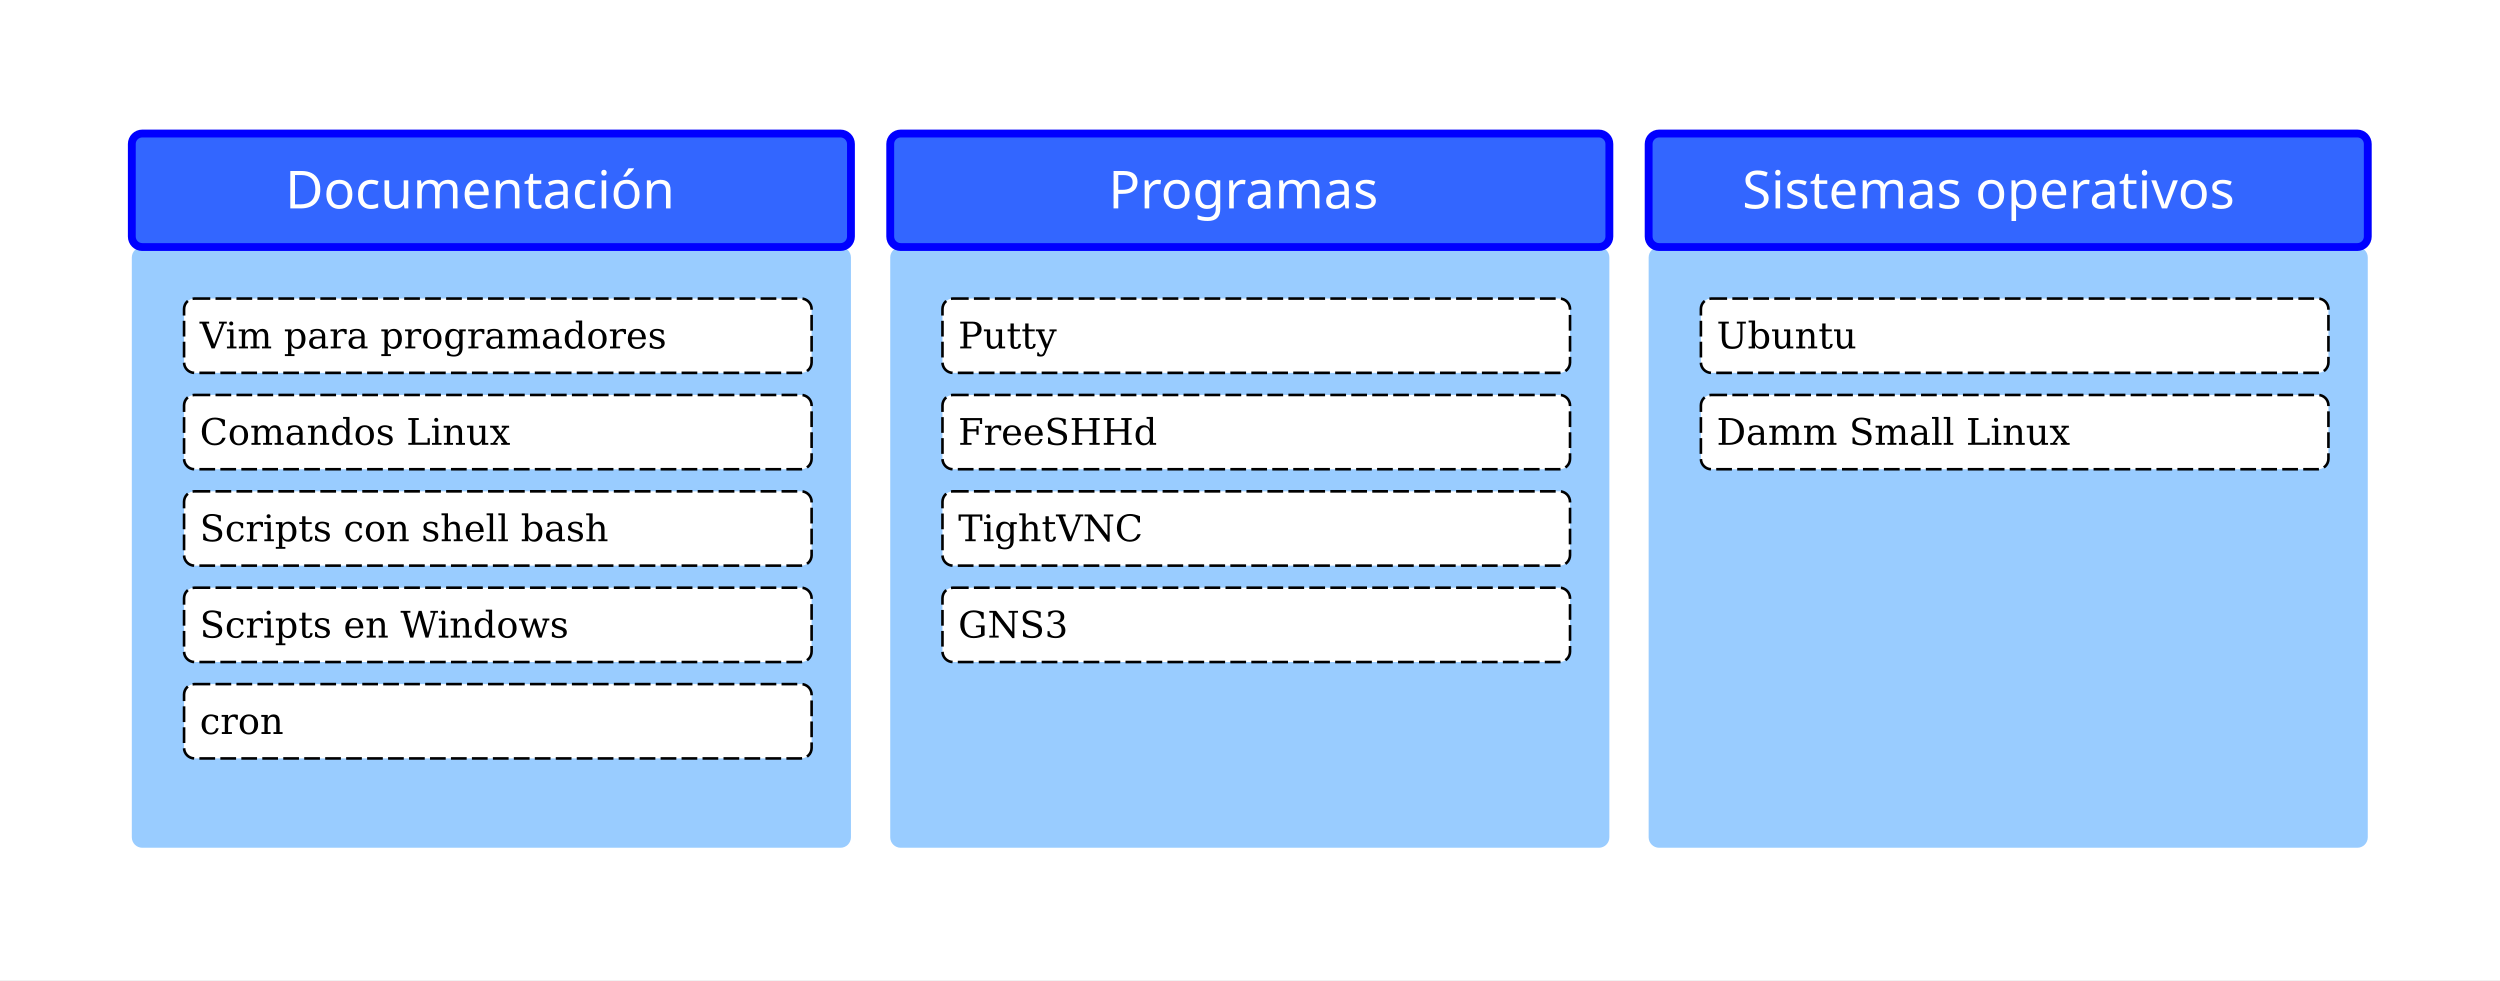
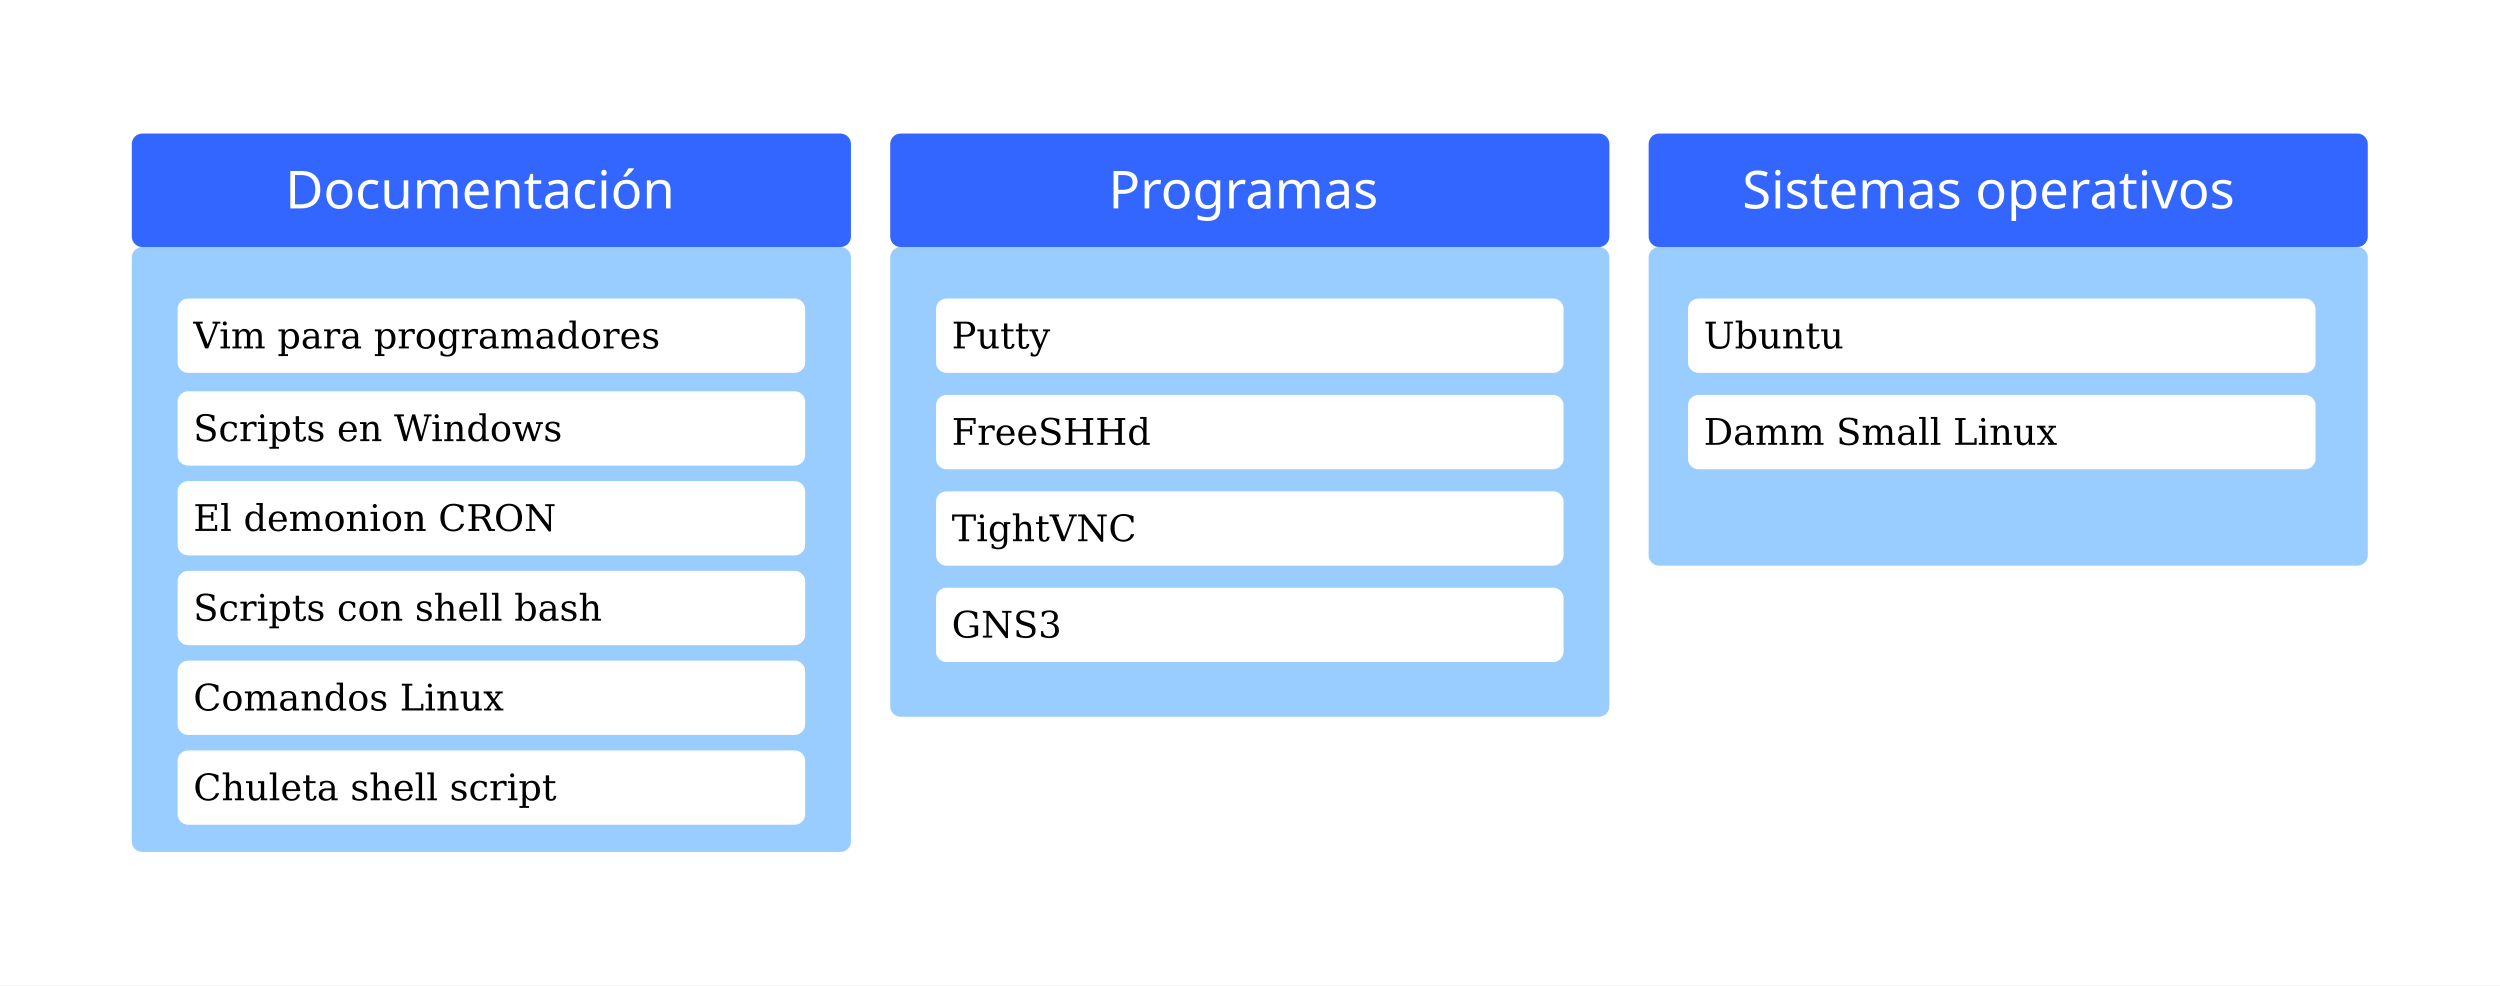
- <svg xmlns="http://www.w3.org/2000/svg" xmlns:xlink="http://www.w3.org/1999/xlink" fill-opacity="1" color-rendering="auto" color-interpolation="auto" text-rendering="auto" stroke="black" stroke-linecap="square" width="954" stroke-miterlimit="10" shape-rendering="auto" stroke-opacity="1" fill="black" stroke-dasharray="none" font-weight="normal" stroke-width="1" height="374" font-family="'Dialog'" font-style="normal" stroke-linejoin="miter" font-size="12px" stroke-dashoffset="0" image-rendering="auto">
+ <svg xmlns="http://www.w3.org/2000/svg" xmlns:xlink="http://www.w3.org/1999/xlink" fill-opacity="1" color-rendering="auto" color-interpolation="auto" text-rendering="auto" stroke="black" stroke-linecap="square" width="954" stroke-miterlimit="10" shape-rendering="auto" stroke-opacity="1" fill="black" stroke-dasharray="none" font-weight="normal" stroke-width="1" height="376" font-family="'Dialog'" font-style="normal" stroke-linejoin="miter" font-size="12px" stroke-dashoffset="0" image-rendering="auto">
  <defs id="genericDefs" />
  <g>
    <defs id="defs1">
      <clipPath clipPathUnits="userSpaceOnUse" id="clipPath1">
-         <path d="M0 0 L954 0 L954 374 L0 374 L0 0 Z" />
+         <path d="M0 0 L954 0 L954 376 L0 376 L0 0 Z" />
      </clipPath>
      <clipPath clipPathUnits="userSpaceOnUse" id="clipPath2">
-         <path d="M-71 -16 L883 -16 L883 358 L-71 358 L-71 -16 Z" />
+         <path d="M-71 -16 L883 -16 L883 360 L-71 360 L-71 -16 Z" />
      </clipPath>
    </defs>
    <g fill="white" text-rendering="geometricPrecision" shape-rendering="geometricPrecision" transform="translate(71,16)" stroke="white">
-       <rect x="-71" width="954" height="374" y="-16" clip-path="url(#clipPath2)" stroke="none" />
+       <rect x="-71" width="954" height="376" y="-16" clip-path="url(#clipPath2)" stroke="none" />
    </g>
    <g id="y.node.0">
      <g fill="rgb(153,204,255)" text-rendering="geometricPrecision" shape-rendering="geometricPrecision" transform="matrix(1,0,0,1,71,16)" stroke="rgb(153,204,255)">
-         <rect x="-20.7" y="78.267" width="274.422" rx="4" ry="4" height="229.24" stroke="none" />
+         <rect x="-20.7" y="78.267" width="274.422" rx="4" ry="4" height="230.833" stroke="none" />
      </g>
      <g />
    </g>
    <g id="y.node.1">
      <a xlink:href="vim.pdf">
        <g fill="white" text-rendering="geometricPrecision" shape-rendering="geometricPrecision" transform="matrix(1,0,0,1,71,16)" stroke="white">
-           <rect x="-0.763" y="97.931" width="239.474" rx="4" ry="4" height="28.356" stroke="none" />
-         </g>
-         <g>
-           <g font-size="14px" stroke-linecap="butt" transform="matrix(1,0,0,1,71,16)" text-rendering="geometricPrecision" font-family="'DejaVu Serif'" shape-rendering="geometricPrecision" stroke-miterlimit="1.45">
-             <text x="5.237" xml:space="preserve" y="116.956" stroke="none">Vim para programadores</text>
-           </g>
-         </g>
-         <g text-rendering="geometricPrecision" stroke-miterlimit="1.45" stroke-dasharray="6,2" shape-rendering="geometricPrecision" transform="matrix(1,0,0,1,71,16)" stroke-linecap="butt">
-           <rect x="-0.763" y="97.931" fill="none" width="239.474" rx="4" ry="4" height="28.356" />
+           <rect x="-3.226" y="97.931" width="239.474" rx="4" ry="4" height="28.356" stroke="none" />
+         </g>
+         <g>
+           <g font-size="14px" stroke-linecap="butt" transform="matrix(1,0,0,1,71,16)" text-rendering="geometricPrecision" font-family="'DejaVu Serif'" shape-rendering="geometricPrecision" stroke-miterlimit="1.45">
+             <text x="2.774" xml:space="preserve" y="116.956" stroke="none">Vim para programadores</text>
+           </g>
        </g>
      </a>
    </g>
    <g id="y.node.2">
      <a xlink:href="comandosLinux.pdf">
        <g fill="white" text-rendering="geometricPrecision" shape-rendering="geometricPrecision" transform="matrix(1,0,0,1,71,16)" stroke="white">
-           <rect x="-0.763" y="134.712" width="239.474" rx="4" ry="4" height="28.356" stroke="none" />
-         </g>
-         <g>
-           <g font-size="14px" stroke-linecap="butt" transform="matrix(1,0,0,1,71,16)" text-rendering="geometricPrecision" font-family="'DejaVu Serif'" shape-rendering="geometricPrecision" stroke-miterlimit="1.45">
-             <text x="5.237" xml:space="preserve" y="153.737" stroke="none">Comandos Linux</text>
-           </g>
-         </g>
-         <g text-rendering="geometricPrecision" stroke-miterlimit="1.45" stroke-dasharray="6,2" shape-rendering="geometricPrecision" transform="matrix(1,0,0,1,71,16)" stroke-linecap="butt">
-           <rect x="-0.763" y="134.712" fill="none" width="239.474" rx="4" ry="4" height="28.356" />
+           <rect x="-3.226" y="236.097" width="239.474" rx="4" ry="4" height="28.356" stroke="none" />
+         </g>
+         <g>
+           <g font-size="14px" stroke-linecap="butt" transform="matrix(1,0,0,1,71,16)" text-rendering="geometricPrecision" font-family="'DejaVu Serif'" shape-rendering="geometricPrecision" stroke-miterlimit="1.45">
+             <text x="2.774" xml:space="preserve" y="255.121" stroke="none">Comandos Linux</text>
+           </g>
        </g>
      </a>
    </g>
    <g id="y.node.3">
      <a xlink:href="shellBash.pdf">
        <g fill="white" text-rendering="geometricPrecision" shape-rendering="geometricPrecision" transform="matrix(1,0,0,1,71,16)" stroke="white">
-           <rect x="-0.763" y="171.493" width="239.474" rx="4" ry="4" height="28.356" stroke="none" />
-         </g>
-         <g>
-           <g font-size="14px" stroke-linecap="butt" transform="matrix(1,0,0,1,71,16)" text-rendering="geometricPrecision" font-family="'DejaVu Serif'" shape-rendering="geometricPrecision" stroke-miterlimit="1.45">
-             <text x="5.237" xml:space="preserve" y="190.518" stroke="none">Scripts con shell bash</text>
-           </g>
-         </g>
-         <g text-rendering="geometricPrecision" stroke-miterlimit="1.45" stroke-dasharray="6,2" shape-rendering="geometricPrecision" transform="matrix(1,0,0,1,71,16)" stroke-linecap="butt">
-           <rect x="-0.763" y="171.493" fill="none" width="239.474" rx="4" ry="4" height="28.356" />
+           <rect x="-3.226" y="201.835" width="239.474" rx="4" ry="4" height="28.356" stroke="none" />
+         </g>
+         <g>
+           <g font-size="14px" stroke-linecap="butt" transform="matrix(1,0,0,1,71,16)" text-rendering="geometricPrecision" font-family="'DejaVu Serif'" shape-rendering="geometricPrecision" stroke-miterlimit="1.45">
+             <text x="2.774" xml:space="preserve" y="220.86" stroke="none">Scripts con shell bash</text>
+           </g>
        </g>
      </a>
    </g>
    <g id="y.node.4">
-       <a xlink:href="shellBatch.pdf">
-         <g fill="white" text-rendering="geometricPrecision" shape-rendering="geometricPrecision" transform="matrix(1,0,0,1,71,16)" stroke="white">
-           <rect x="-0.763" y="208.274" width="239.474" rx="4" ry="4" height="28.356" stroke="none" />
-         </g>
-         <g>
-           <g font-size="14px" stroke-linecap="butt" transform="matrix(1,0,0,1,71,16)" text-rendering="geometricPrecision" font-family="'DejaVu Serif'" shape-rendering="geometricPrecision" stroke-miterlimit="1.45">
-             <text x="5.237" xml:space="preserve" y="227.299" stroke="none">Scripts en Windows</text>
-           </g>
-         </g>
-         <g text-rendering="geometricPrecision" stroke-miterlimit="1.45" stroke-dasharray="6,2" shape-rendering="geometricPrecision" transform="matrix(1,0,0,1,71,16)" stroke-linecap="butt">
-           <rect x="-0.763" y="208.274" fill="none" width="239.474" rx="4" ry="4" height="28.356" />
-         </g>
-       </a>
-     </g>
-     <g id="y.node.5">
      <g fill="rgb(51,102,255)" text-rendering="geometricPrecision" shape-rendering="geometricPrecision" transform="matrix(1,0,0,1,71,16)" stroke="rgb(51,102,255)">
        <rect x="-20.7" y="34.952" width="274.422" rx="4" ry="4" height="43.315" stroke="none" />
-       </g>
-       <g stroke-linecap="butt" transform="matrix(1,0,0,1,71,16)" fill="blue" text-rendering="geometricPrecision" shape-rendering="geometricPrecision" stroke="blue" stroke-width="3" stroke-miterlimit="1.45">
-         <rect x="-20.7" y="34.952" fill="none" width="274.422" rx="4" ry="4" height="43.315" />
      </g>
      <g>
        <g stroke-linecap="butt" font-size="20px" transform="matrix(1,0,0,1,71,16)" fill="white" text-rendering="geometricPrecision" font-family="sans-serif" shape-rendering="geometricPrecision" stroke="white" stroke-miterlimit="1.45">
          <text x="37.844" xml:space="preserve" y="63.533" stroke="none">Documentación</text>
        </g>
      </g>
    </g>
+     <g id="y.node.5">
+       <g fill="rgb(153,204,255)" text-rendering="geometricPrecision" shape-rendering="geometricPrecision" transform="matrix(1,0,0,1,71,16)" stroke="rgb(153,204,255)">
+         <rect x="268.711" y="78.267" width="274.422" rx="4" ry="4" height="179.24" stroke="none" />
+       </g>
+       <g />
+     </g>
    <g id="y.node.6">
-       <g fill="rgb(153,204,255)" text-rendering="geometricPrecision" shape-rendering="geometricPrecision" transform="matrix(1,0,0,1,71,16)" stroke="rgb(153,204,255)">
-         <rect x="268.711" y="78.267" width="274.422" rx="4" ry="4" height="229.24" stroke="none" />
-       </g>
-       <g />
+       <a xlink:href="https://www.putty.org/">
+         <g fill="white" text-rendering="geometricPrecision" shape-rendering="geometricPrecision" transform="matrix(1,0,0,1,71,16)" stroke="white">
+           <rect x="286.185" y="97.931" width="239.474" rx="4" ry="4" height="28.356" stroke="none" />
+         </g>
+         <g>
+           <g font-size="14px" stroke-linecap="butt" transform="matrix(1,0,0,1,71,16)" text-rendering="geometricPrecision" font-family="'DejaVu Serif'" shape-rendering="geometricPrecision" stroke-miterlimit="1.45">
+             <text x="292.185" xml:space="preserve" y="116.956" stroke="none">Putty</text>
+           </g>
+         </g>
+       </a>
    </g>
    <g id="y.node.7">
-       <a xlink:href="https://www.putty.org/">
-         <g fill="white" text-rendering="geometricPrecision" shape-rendering="geometricPrecision" transform="matrix(1,0,0,1,71,16)" stroke="white">
-           <rect x="288.647" y="97.931" width="239.474" rx="4" ry="4" height="28.356" stroke="none" />
-         </g>
-         <g>
-           <g font-size="14px" stroke-linecap="butt" transform="matrix(1,0,0,1,71,16)" text-rendering="geometricPrecision" font-family="'DejaVu Serif'" shape-rendering="geometricPrecision" stroke-miterlimit="1.45">
-             <text x="294.647" xml:space="preserve" y="116.956" stroke="none">Putty</text>
-           </g>
-         </g>
-         <g text-rendering="geometricPrecision" stroke-miterlimit="1.45" stroke-dasharray="6,2" shape-rendering="geometricPrecision" transform="matrix(1,0,0,1,71,16)" stroke-linecap="butt">
-           <rect x="288.647" y="97.931" fill="none" width="239.474" rx="4" ry="4" height="28.356" />
+       <a xlink:href="http://www.freesshd.com/">
+         <g fill="white" text-rendering="geometricPrecision" shape-rendering="geometricPrecision" transform="matrix(1,0,0,1,71,16)" stroke="white">
+           <rect x="286.185" y="134.712" width="239.474" rx="4" ry="4" height="28.356" stroke="none" />
+         </g>
+         <g>
+           <g font-size="14px" stroke-linecap="butt" transform="matrix(1,0,0,1,71,16)" text-rendering="geometricPrecision" font-family="'DejaVu Serif'" shape-rendering="geometricPrecision" stroke-miterlimit="1.45">
+             <text x="292.185" xml:space="preserve" y="153.737" stroke="none">FreeSHHd</text>
+           </g>
        </g>
      </a>
    </g>
    <g id="y.node.8">
-       <a xlink:href="http://www.freesshd.com/">
-         <g fill="white" text-rendering="geometricPrecision" shape-rendering="geometricPrecision" transform="matrix(1,0,0,1,71,16)" stroke="white">
-           <rect x="288.647" y="134.712" width="239.474" rx="4" ry="4" height="28.356" stroke="none" />
-         </g>
-         <g>
-           <g font-size="14px" stroke-linecap="butt" transform="matrix(1,0,0,1,71,16)" text-rendering="geometricPrecision" font-family="'DejaVu Serif'" shape-rendering="geometricPrecision" stroke-miterlimit="1.45">
-             <text x="294.647" xml:space="preserve" y="153.737" stroke="none">FreeSHHd</text>
-           </g>
-         </g>
-         <g text-rendering="geometricPrecision" stroke-miterlimit="1.45" stroke-dasharray="6,2" shape-rendering="geometricPrecision" transform="matrix(1,0,0,1,71,16)" stroke-linecap="butt">
-           <rect x="288.647" y="134.712" fill="none" width="239.474" rx="4" ry="4" height="28.356" />
+       <a xlink:href="https://www.tightvnc.com/">
+         <g fill="white" text-rendering="geometricPrecision" shape-rendering="geometricPrecision" transform="matrix(1,0,0,1,71,16)" stroke="white">
+           <rect x="286.185" y="171.493" width="239.474" rx="4" ry="4" height="28.356" stroke="none" />
+         </g>
+         <g>
+           <g font-size="14px" stroke-linecap="butt" transform="matrix(1,0,0,1,71,16)" text-rendering="geometricPrecision" font-family="'DejaVu Serif'" shape-rendering="geometricPrecision" stroke-miterlimit="1.45">
+             <text x="292.185" xml:space="preserve" y="190.518" stroke="none">TightVNC</text>
+           </g>
        </g>
      </a>
    </g>
    <g id="y.node.9">
-       <a xlink:href="https://www.tightvnc.com/">
-         <g fill="white" text-rendering="geometricPrecision" shape-rendering="geometricPrecision" transform="matrix(1,0,0,1,71,16)" stroke="white">
-           <rect x="288.647" y="171.493" width="239.474" rx="4" ry="4" height="28.356" stroke="none" />
-         </g>
-         <g>
-           <g font-size="14px" stroke-linecap="butt" transform="matrix(1,0,0,1,71,16)" text-rendering="geometricPrecision" font-family="'DejaVu Serif'" shape-rendering="geometricPrecision" stroke-miterlimit="1.45">
-             <text x="294.647" xml:space="preserve" y="190.518" stroke="none">TightVNC</text>
-           </g>
-         </g>
-         <g text-rendering="geometricPrecision" stroke-miterlimit="1.45" stroke-dasharray="6,2" shape-rendering="geometricPrecision" transform="matrix(1,0,0,1,71,16)" stroke-linecap="butt">
-           <rect x="288.647" y="171.493" fill="none" width="239.474" rx="4" ry="4" height="28.356" />
-         </g>
-       </a>
-     </g>
-     <g id="y.node.10">
      <g fill="rgb(51,102,255)" text-rendering="geometricPrecision" shape-rendering="geometricPrecision" transform="matrix(1,0,0,1,71,16)" stroke="rgb(51,102,255)">
        <rect x="268.711" y="34.952" width="274.422" rx="4" ry="4" height="43.315" stroke="none" />
-       </g>
-       <g stroke-linecap="butt" transform="matrix(1,0,0,1,71,16)" fill="blue" text-rendering="geometricPrecision" shape-rendering="geometricPrecision" stroke="blue" stroke-width="3" stroke-miterlimit="1.45">
-         <rect x="268.711" y="34.952" fill="none" width="274.422" rx="4" ry="4" height="43.315" />
      </g>
      <g>
        <g stroke-linecap="butt" font-size="20px" transform="matrix(1,0,0,1,71,16)" fill="white" text-rendering="geometricPrecision" font-family="sans-serif" shape-rendering="geometricPrecision" stroke="white" stroke-miterlimit="1.45">
          <text x="351.996" xml:space="preserve" y="63.533" stroke="none">Programas</text>
        </g>
      </g>
    </g>
+     <g id="y.node.10">
+       <a xlink:href="https://www.tightvnc.com/">
+         <g fill="white" text-rendering="geometricPrecision" shape-rendering="geometricPrecision" transform="matrix(1,0,0,1,71,16)" stroke="white">
+           <rect x="286.185" y="208.274" width="239.474" rx="4" ry="4" height="28.356" stroke="none" />
+         </g>
+         <g>
+           <g font-size="14px" stroke-linecap="butt" transform="matrix(1,0,0,1,71,16)" text-rendering="geometricPrecision" font-family="'DejaVu Serif'" shape-rendering="geometricPrecision" stroke-miterlimit="1.45">
+             <text x="292.185" xml:space="preserve" y="227.299" stroke="none">GNS3</text>
+           </g>
+         </g>
+       </a>
+     </g>
    <g id="y.node.11">
-       <a xlink:href="https://www.tightvnc.com/">
-         <g fill="white" text-rendering="geometricPrecision" shape-rendering="geometricPrecision" transform="matrix(1,0,0,1,71,16)" stroke="white">
-           <rect x="288.647" y="208.274" width="239.474" rx="4" ry="4" height="28.356" stroke="none" />
-         </g>
-         <g>
-           <g font-size="14px" stroke-linecap="butt" transform="matrix(1,0,0,1,71,16)" text-rendering="geometricPrecision" font-family="'DejaVu Serif'" shape-rendering="geometricPrecision" stroke-miterlimit="1.45">
-             <text x="294.647" xml:space="preserve" y="227.299" stroke="none">GNS3</text>
-           </g>
-         </g>
-         <g text-rendering="geometricPrecision" stroke-miterlimit="1.45" stroke-dasharray="6,2" shape-rendering="geometricPrecision" transform="matrix(1,0,0,1,71,16)" stroke-linecap="butt">
-           <rect x="288.647" y="208.274" fill="none" width="239.474" rx="4" ry="4" height="28.356" />
-         </g>
-       </a>
+       <g fill="rgb(153,204,255)" text-rendering="geometricPrecision" shape-rendering="geometricPrecision" transform="matrix(1,0,0,1,71,16)" stroke="rgb(153,204,255)">
+         <rect x="558.122" y="78.267" width="274.422" rx="4" ry="4" height="121.583" stroke="none" />
+       </g>
+       <g />
    </g>
    <g id="y.node.12">
-       <g fill="rgb(153,204,255)" text-rendering="geometricPrecision" shape-rendering="geometricPrecision" transform="matrix(1,0,0,1,71,16)" stroke="rgb(153,204,255)">
-         <rect x="558.122" y="78.267" width="274.422" rx="4" ry="4" height="229.24" stroke="none" />
-       </g>
-       <g />
+       <a xlink:href="https://ubuntu.com/download/server">
+         <g fill="white" text-rendering="geometricPrecision" shape-rendering="geometricPrecision" transform="matrix(1,0,0,1,71,16)" stroke="white">
+           <rect x="573.133" y="97.931" width="239.474" rx="4" ry="4" height="28.356" stroke="none" />
+         </g>
+         <g>
+           <g font-size="14px" stroke-linecap="butt" transform="matrix(1,0,0,1,71,16)" text-rendering="geometricPrecision" font-family="'DejaVu Serif'" shape-rendering="geometricPrecision" stroke-miterlimit="1.45">
+             <text x="579.133" xml:space="preserve" y="116.956" stroke="none">Ubuntu</text>
+           </g>
+         </g>
+       </a>
    </g>
    <g id="y.node.13">
-       <a xlink:href="https://ubuntu.com/download/server">
-         <g fill="white" text-rendering="geometricPrecision" shape-rendering="geometricPrecision" transform="matrix(1,0,0,1,71,16)" stroke="white">
-           <rect x="578.058" y="97.931" width="239.474" rx="4" ry="4" height="28.356" stroke="none" />
-         </g>
-         <g>
-           <g font-size="14px" stroke-linecap="butt" transform="matrix(1,0,0,1,71,16)" text-rendering="geometricPrecision" font-family="'DejaVu Serif'" shape-rendering="geometricPrecision" stroke-miterlimit="1.45">
-             <text x="584.058" xml:space="preserve" y="116.956" stroke="none">Ubuntu</text>
-           </g>
-         </g>
-         <g text-rendering="geometricPrecision" stroke-miterlimit="1.45" stroke-dasharray="6,2" shape-rendering="geometricPrecision" transform="matrix(1,0,0,1,71,16)" stroke-linecap="butt">
-           <rect x="578.058" y="97.931" fill="none" width="239.474" rx="4" ry="4" height="28.356" />
+       <a xlink:href="http://www.damnsmalllinux.org/index_es.html">
+         <g fill="white" text-rendering="geometricPrecision" shape-rendering="geometricPrecision" transform="matrix(1,0,0,1,71,16)" stroke="white">
+           <rect x="573.133" y="134.712" width="239.474" rx="4" ry="4" height="28.356" stroke="none" />
+         </g>
+         <g>
+           <g font-size="14px" stroke-linecap="butt" transform="matrix(1,0,0,1,71,16)" text-rendering="geometricPrecision" font-family="'DejaVu Serif'" shape-rendering="geometricPrecision" stroke-miterlimit="1.45">
+             <text x="579.133" xml:space="preserve" y="153.737" stroke="none">Damm Small Linux</text>
+           </g>
        </g>
      </a>
    </g>
    <g id="y.node.14">
-       <a xlink:href="http://www.damnsmalllinux.org/index_es.html">
-         <g fill="white" text-rendering="geometricPrecision" shape-rendering="geometricPrecision" transform="matrix(1,0,0,1,71,16)" stroke="white">
-           <rect x="578.058" y="134.712" width="239.474" rx="4" ry="4" height="28.356" stroke="none" />
-         </g>
-         <g>
-           <g font-size="14px" stroke-linecap="butt" transform="matrix(1,0,0,1,71,16)" text-rendering="geometricPrecision" font-family="'DejaVu Serif'" shape-rendering="geometricPrecision" stroke-miterlimit="1.45">
-             <text x="584.058" xml:space="preserve" y="153.737" stroke="none">Damm Small Linux</text>
-           </g>
-         </g>
-         <g text-rendering="geometricPrecision" stroke-miterlimit="1.45" stroke-dasharray="6,2" shape-rendering="geometricPrecision" transform="matrix(1,0,0,1,71,16)" stroke-linecap="butt">
-           <rect x="578.058" y="134.712" fill="none" width="239.474" rx="4" ry="4" height="28.356" />
-         </g>
-       </a>
-     </g>
-     <g id="y.node.15">
      <g fill="rgb(51,102,255)" text-rendering="geometricPrecision" shape-rendering="geometricPrecision" transform="matrix(1,0,0,1,71,16)" stroke="rgb(51,102,255)">
        <rect x="558.122" y="34.952" width="274.422" rx="4" ry="4" height="43.315" stroke="none" />
-       </g>
-       <g stroke-linecap="butt" transform="matrix(1,0,0,1,71,16)" fill="blue" text-rendering="geometricPrecision" shape-rendering="geometricPrecision" stroke="blue" stroke-width="3" stroke-miterlimit="1.45">
-         <rect x="558.122" y="34.952" fill="none" width="274.422" rx="4" ry="4" height="43.315" />
      </g>
      <g>
        <g stroke-linecap="butt" font-size="20px" transform="matrix(1,0,0,1,71,16)" fill="white" text-rendering="geometricPrecision" font-family="sans-serif" shape-rendering="geometricPrecision" stroke="white" stroke-miterlimit="1.45">
          <text x="593.863" xml:space="preserve" y="63.533" stroke="none">Sistemas operativos</text>
        </g>
      </g>
    </g>
+     <g id="y.node.15">
+       <a xlink:href="cron.pdf">
+         <g fill="white" text-rendering="geometricPrecision" shape-rendering="geometricPrecision" transform="matrix(1,0,0,1,71,16)" stroke="white">
+           <rect x="-3.226" y="167.574" width="239.474" rx="4" ry="4" height="28.356" stroke="none" />
+         </g>
+         <g>
+           <g font-size="14px" stroke-linecap="butt" transform="matrix(1,0,0,1,71,16)" text-rendering="geometricPrecision" font-family="'DejaVu Serif'" shape-rendering="geometricPrecision" stroke-miterlimit="1.45">
+             <text x="2.774" xml:space="preserve" y="186.598" stroke="none">El demonion CRON</text>
+           </g>
+         </g>
+       </a>
+     </g>
    <g id="y.node.16">
-       <a xlink:href="cron.pdf">
-         <g fill="white" text-rendering="geometricPrecision" shape-rendering="geometricPrecision" transform="matrix(1,0,0,1,71,16)" stroke="white">
-           <rect x="-0.763" y="245.055" width="239.474" rx="4" ry="4" height="28.356" stroke="none" />
-         </g>
-         <g>
-           <g font-size="14px" stroke-linecap="butt" transform="matrix(1,0,0,1,71,16)" text-rendering="geometricPrecision" font-family="'DejaVu Serif'" shape-rendering="geometricPrecision" stroke-miterlimit="1.45">
-             <text x="5.237" xml:space="preserve" y="264.08" stroke="none">cron</text>
-           </g>
-         </g>
-         <g text-rendering="geometricPrecision" stroke-miterlimit="1.45" stroke-dasharray="6,2" shape-rendering="geometricPrecision" transform="matrix(1,0,0,1,71,16)" stroke-linecap="butt">
-           <rect x="-0.763" y="245.055" fill="none" width="239.474" rx="4" ry="4" height="28.356" />
+       <a xlink:href="batch.pdf">
+         <g fill="white" text-rendering="geometricPrecision" shape-rendering="geometricPrecision" transform="matrix(1,0,0,1,71,16)" stroke="white">
+           <rect x="-3.226" y="133.312" width="239.474" rx="4" ry="4" height="28.356" stroke="none" />
+         </g>
+         <g>
+           <g font-size="14px" stroke-linecap="butt" transform="matrix(1,0,0,1,71,16)" text-rendering="geometricPrecision" font-family="'DejaVu Serif'" shape-rendering="geometricPrecision" stroke-miterlimit="1.45">
+             <text x="2.774" xml:space="preserve" y="152.337" stroke="none">Scripts en Windows</text>
+           </g>
+         </g>
+       </a>
+     </g>
+     <g id="y.node.17">
+       <a xlink:href="chuleta-shell-script.pdf">
+         <g fill="white" text-rendering="geometricPrecision" shape-rendering="geometricPrecision" transform="matrix(1,0,0,1,71,16)" stroke="white">
+           <rect x="-3.226" y="270.358" width="239.474" rx="4" ry="4" height="28.356" stroke="none" />
+         </g>
+         <g>
+           <g font-size="14px" stroke-linecap="butt" transform="matrix(1,0,0,1,71,16)" text-rendering="geometricPrecision" font-family="'DejaVu Serif'" shape-rendering="geometricPrecision" stroke-miterlimit="1.45">
+             <text x="2.774" xml:space="preserve" y="289.383" stroke="none">Chuleta shell script</text>
+           </g>
        </g>
      </a>
    </g>
  </g>
</svg>
